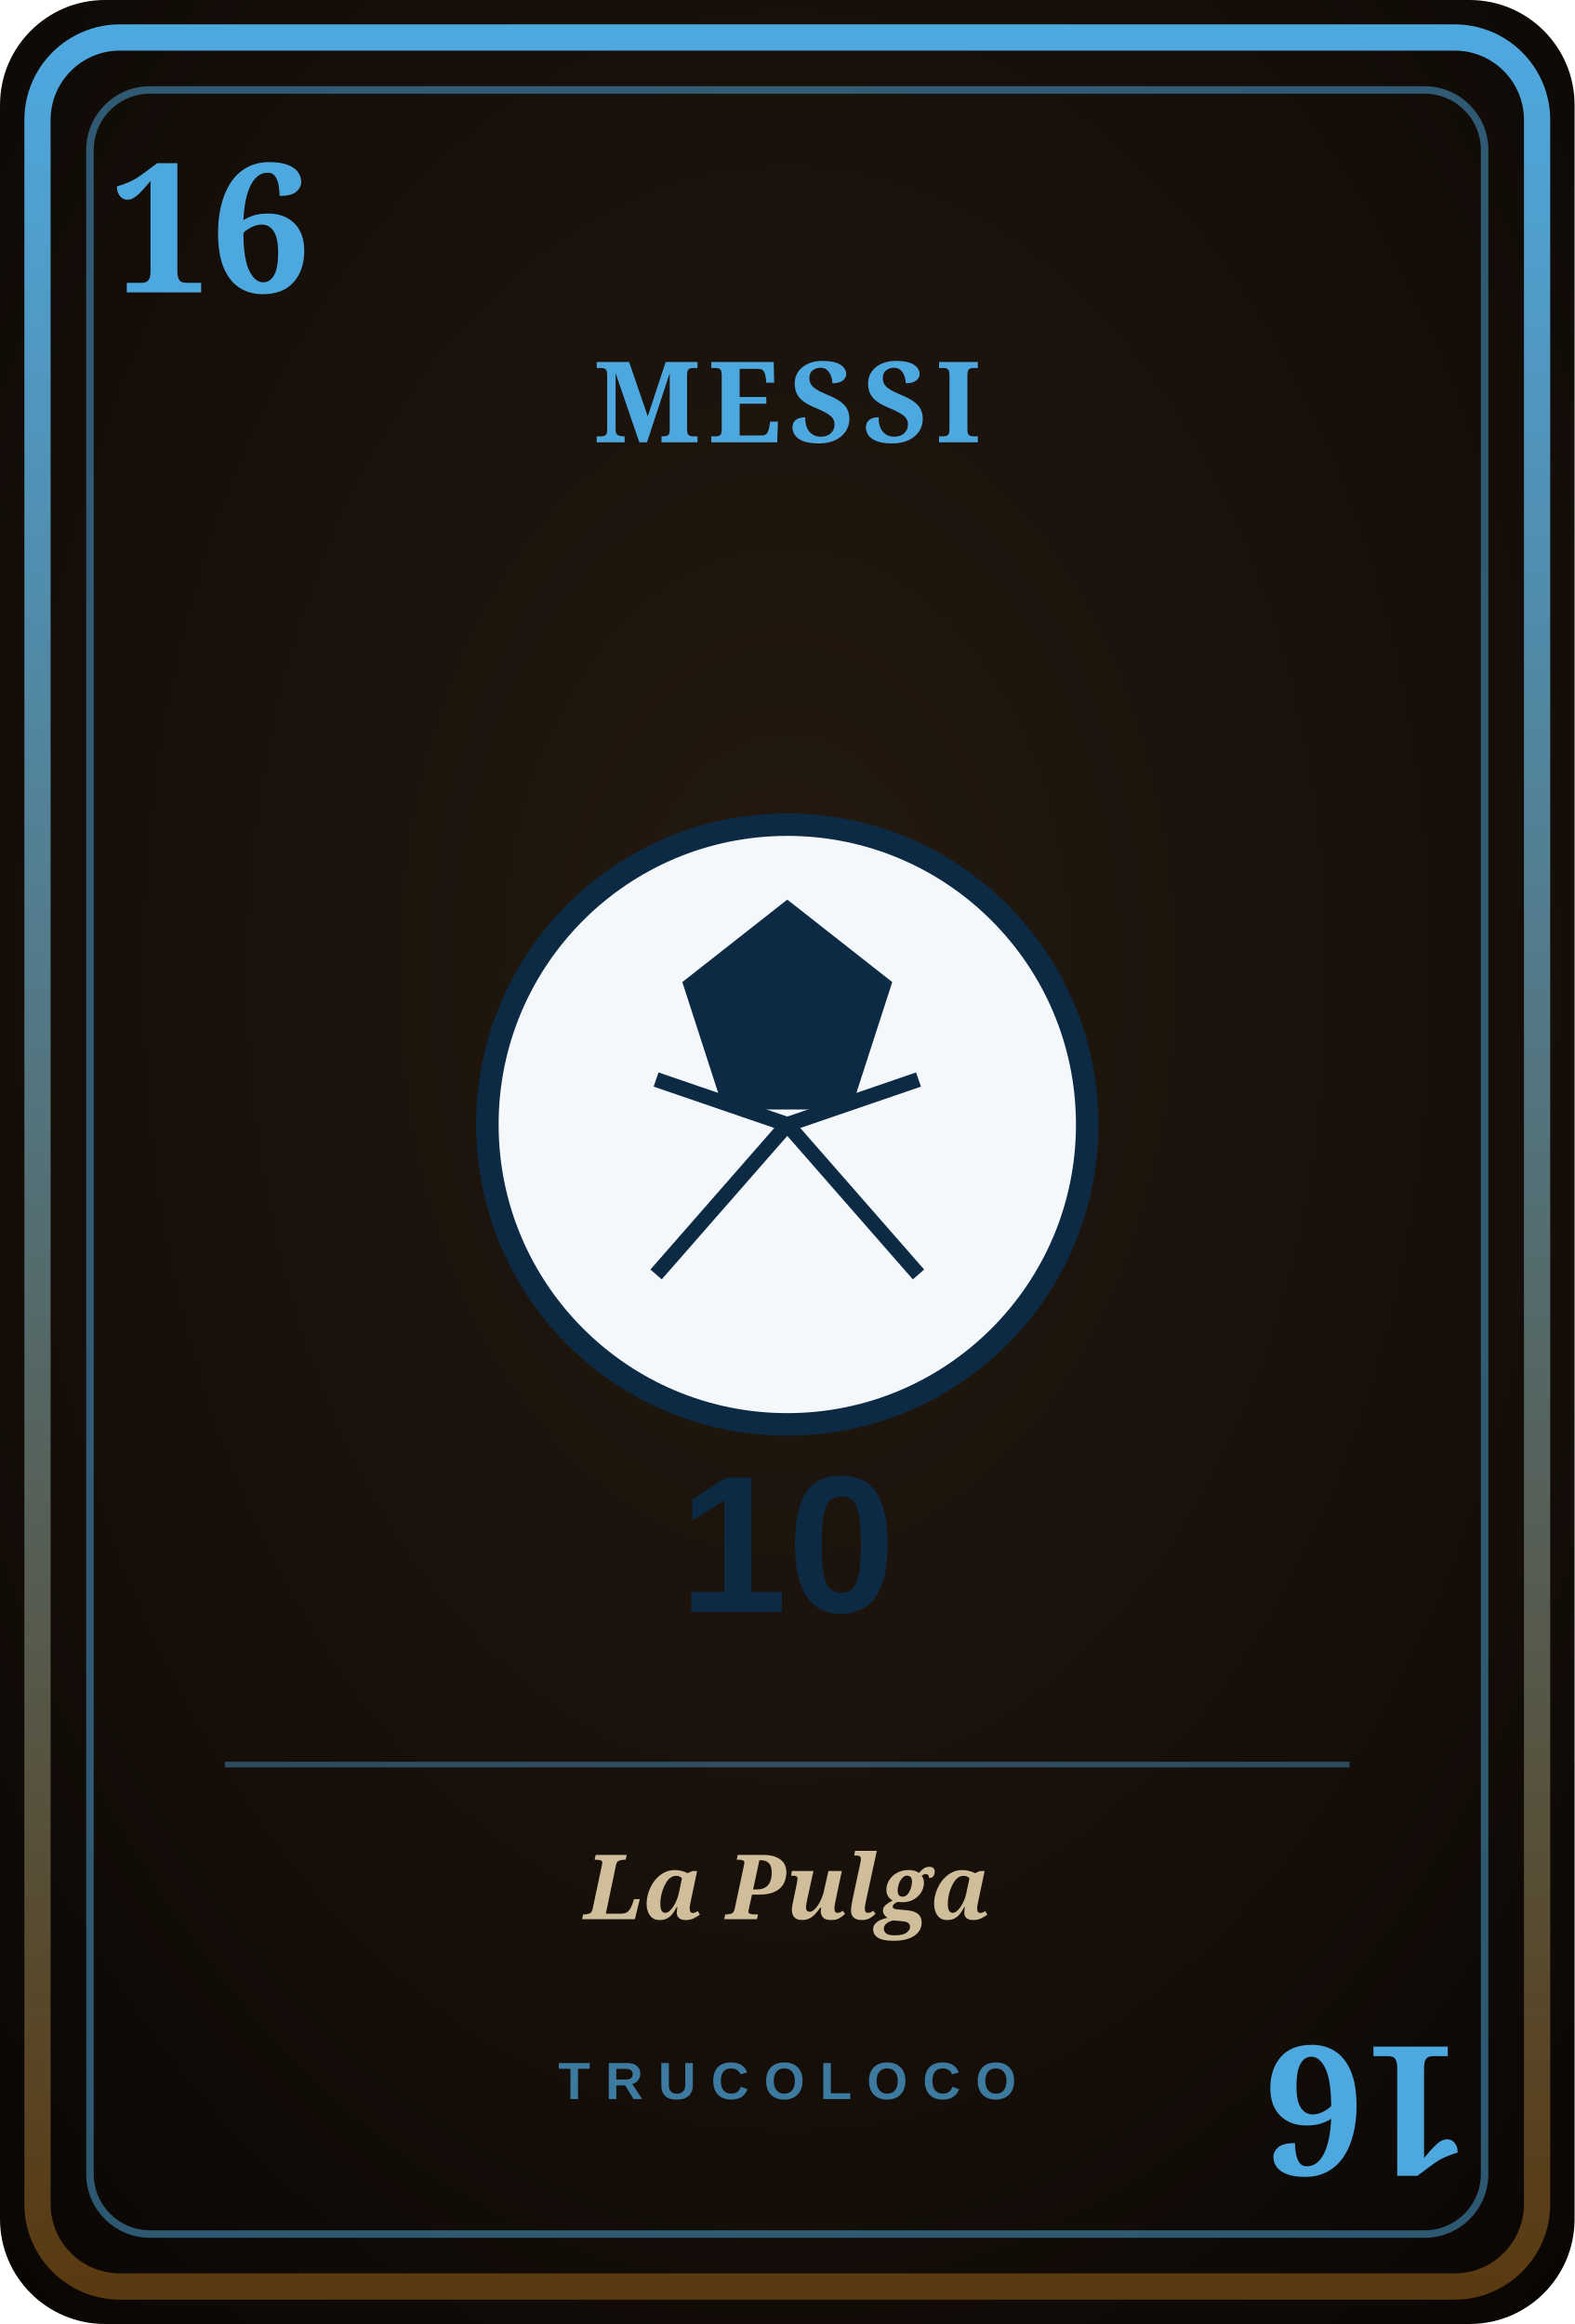
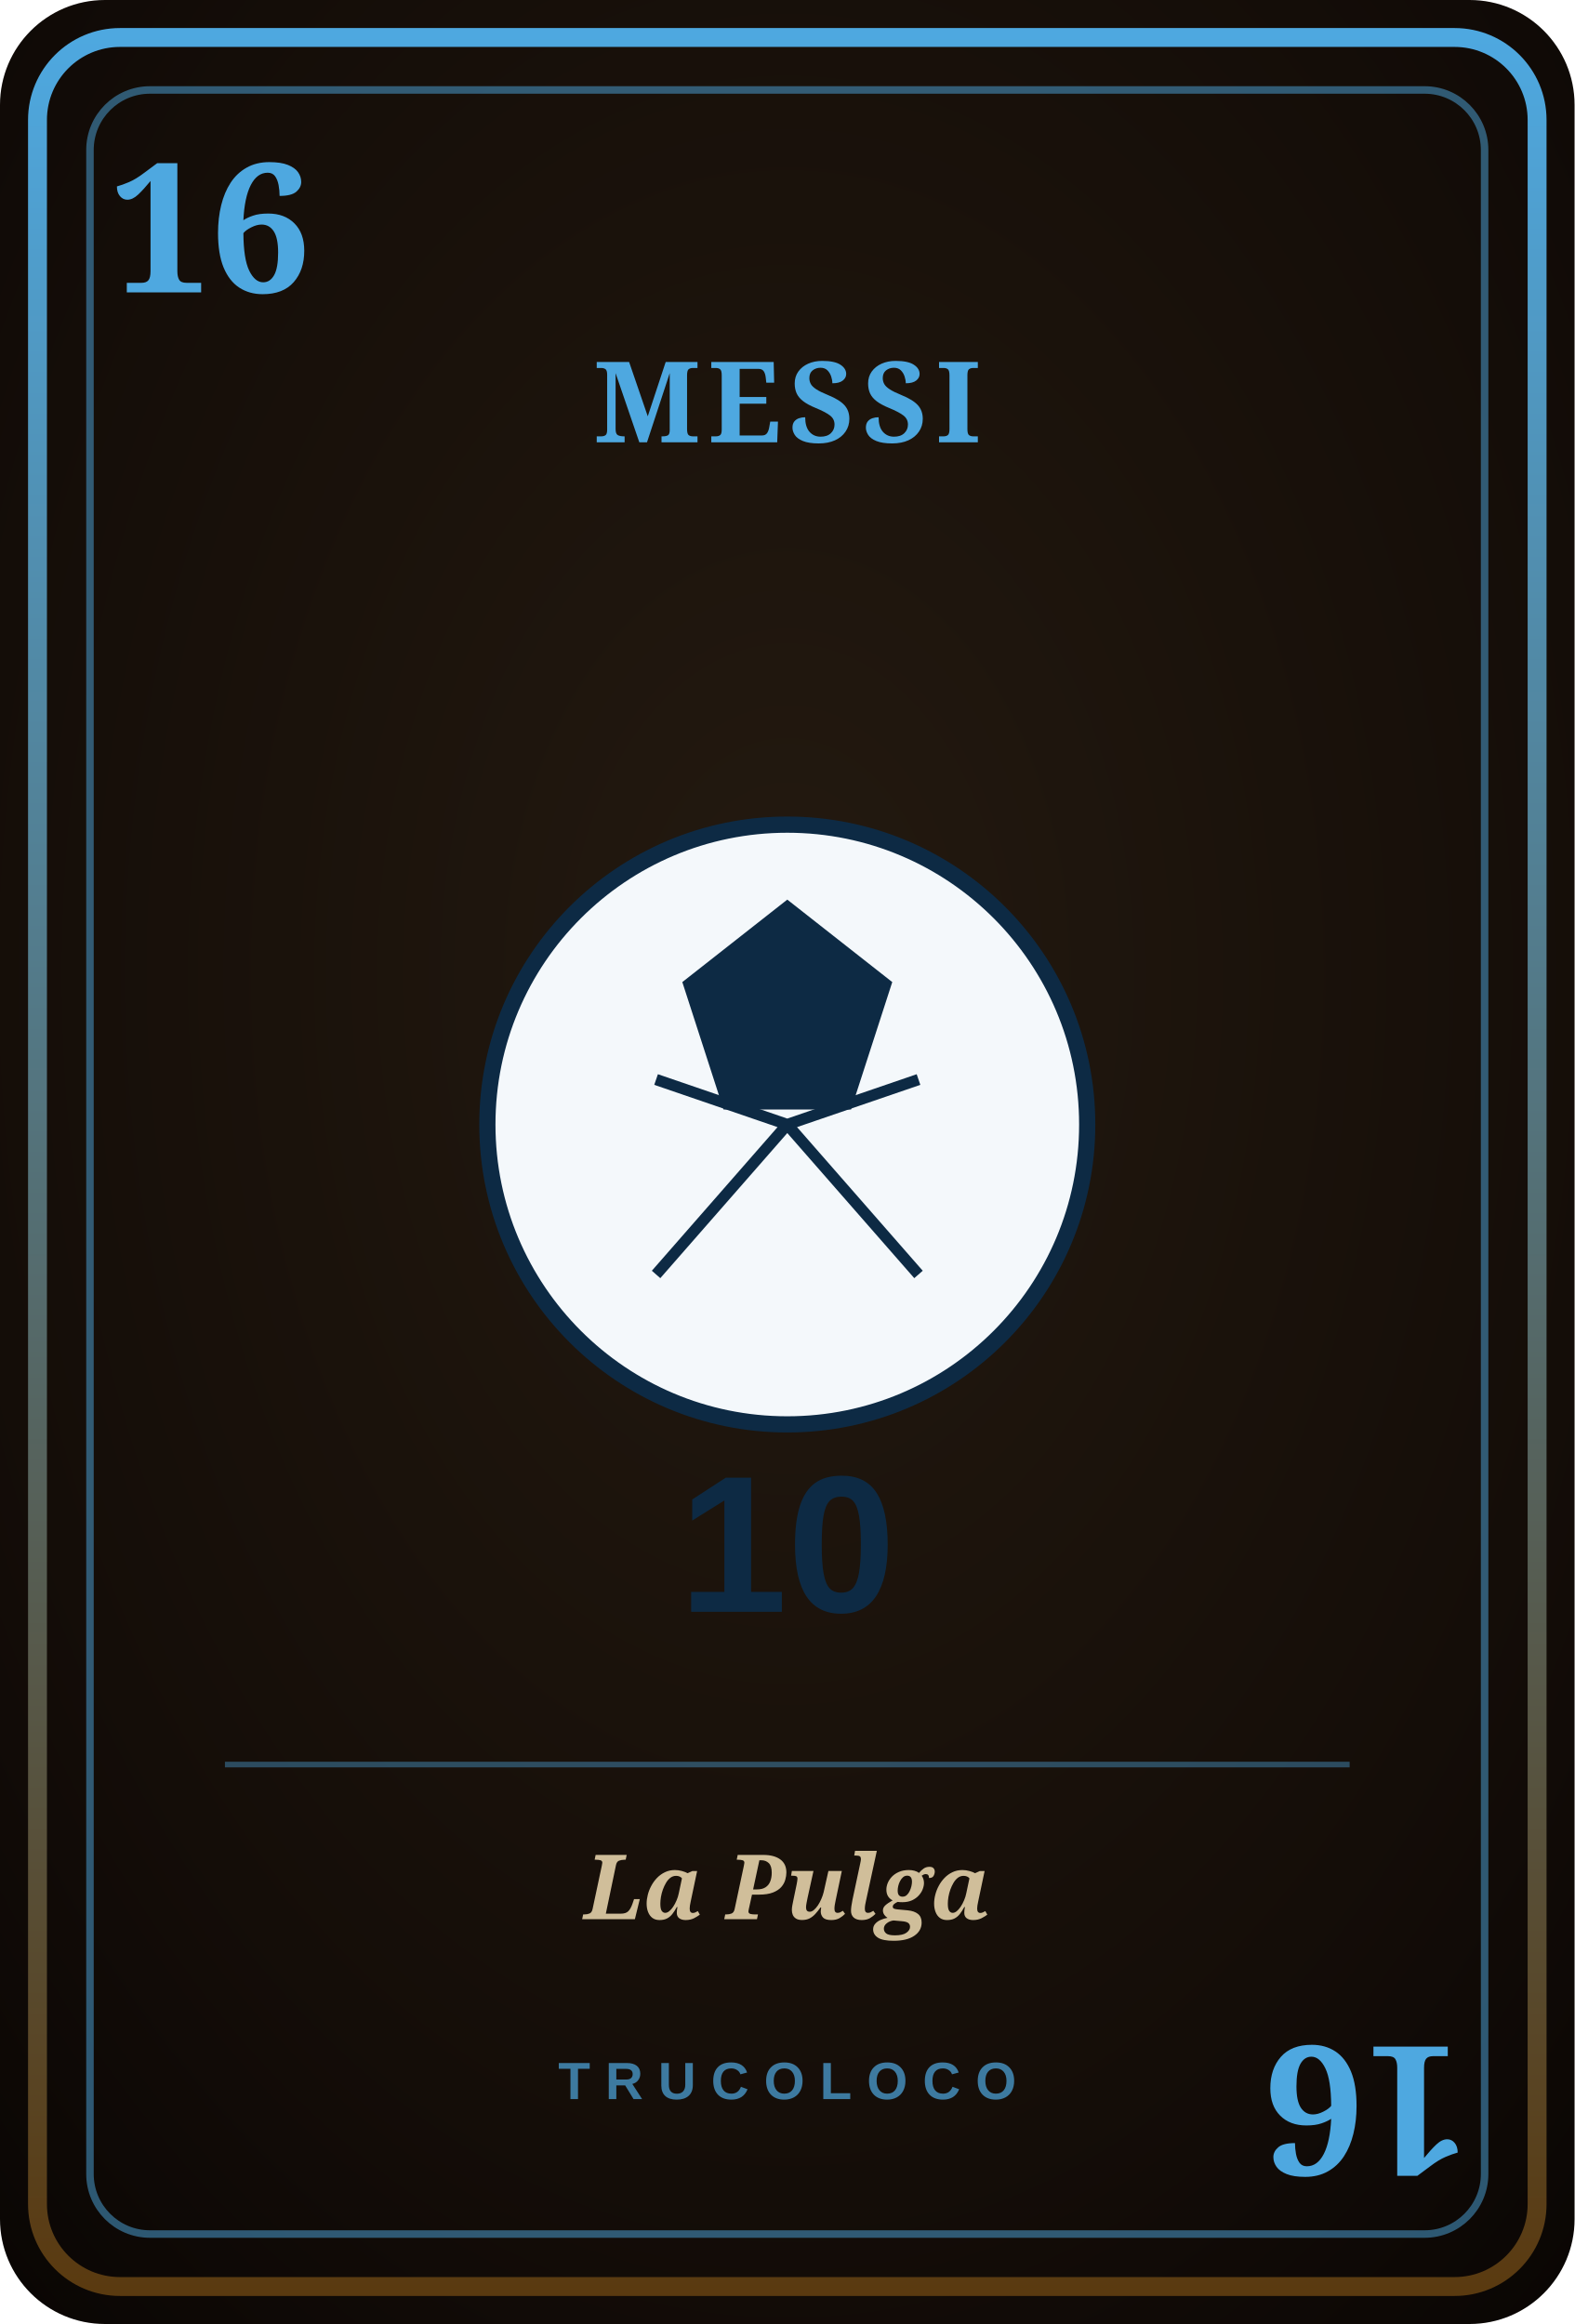
<svg xmlns="http://www.w3.org/2000/svg" width="420" height="620" viewBox="0 0 420 620" role="img" aria-label="MESSI">
  <defs>
    <radialGradient id="bgcarta-messi" cx="50%" cy="42%" r="75%">
      <stop offset="0%" stop-color="#241a10" />
      <stop offset="70%" stop-color="#140d08" />
      <stop offset="100%" stop-color="#0a0604" />
    </radialGradient>
    <linearGradient id="frcarta-messi" x1="0" y1="0" x2="0" y2="1">
      <stop offset="0%" stop-color="#4ea8e0" />
      <stop offset="100%" stop-color="#5a3a10" />
    </linearGradient>
  </defs>
  <rect width="420" height="620" rx="28" fill="url(#bgcarta-messi)" />
-   <rect x="10" y="10" width="400" height="600" rx="22" fill="none" stroke="url(#frcarta-messi)" stroke-width="7" />
+   <rect x="10" y="10" width="400" height="600" rx="22" fill="none" stroke="url(#frcarta-messi)" stroke-width="5.04" />
  <rect x="24" y="24" width="372" height="572" rx="16" fill="none" stroke="#4ea8e0" stroke-width="2" opacity="0.5" />
  <g transform="translate(56 78)">
    <text x="0" y="0" text-anchor="middle" font-family="Georgia, serif" font-size="48" font-weight="900" fill="#4ea8e0">16</text>
  </g>
  <g transform="translate(364 546) rotate(180)">
    <text x="0" y="0" text-anchor="middle" font-family="Georgia, serif" font-size="48" font-weight="900" fill="#4ea8e0">16</text>
  </g>
  <text x="210" y="118" text-anchor="middle" font-family="Georgia, serif" font-size="30" font-weight="800" letter-spacing="2" fill="#4ea8e0">MESSI</text>
-   <circle cx="210" cy="300" r="80" fill="#f4f8fb" stroke="#0d2a44" stroke-width="6" />
+   <circle cx="210" cy="300" r="80" fill="#f4f8fb" stroke="#0d2a44" stroke-width="4.32" />
  <path d="M210 240 L238 262 L227 296 L193 296 L182 262 Z" fill="#0d2a44" />
-   <path d="M210 300 L245 288 M210 300 L245 340 M210 300 L175 340 M210 300 L175 288" stroke="#0d2a44" stroke-width="4" />
+   <path d="M210 300 L245 288 M210 300 L245 340 M210 300 L175 340 M210 300 L175 288" stroke="#0d2a44" stroke-width="3" />
  <text x="210" y="430" text-anchor="middle" font-family="Arial, sans-serif" font-size="52" font-weight="900" fill="#0d2a44">10</text>
  <rect x="60" y="470" width="300" height="1.5" fill="#4ea8e0" opacity="0.4" />
  <text x="210" y="512" text-anchor="middle" font-family="Georgia, serif" font-size="24" font-style="italic" font-weight="600" fill="#f0ddb4" opacity="0.85">La Pulga</text>
  <text x="210" y="560" text-anchor="middle" font-family="Arial, sans-serif" font-size="14" font-weight="700" letter-spacing="4" fill="#4ea8e0" opacity="0.7">TRUCOLOCO</text>
</svg>
